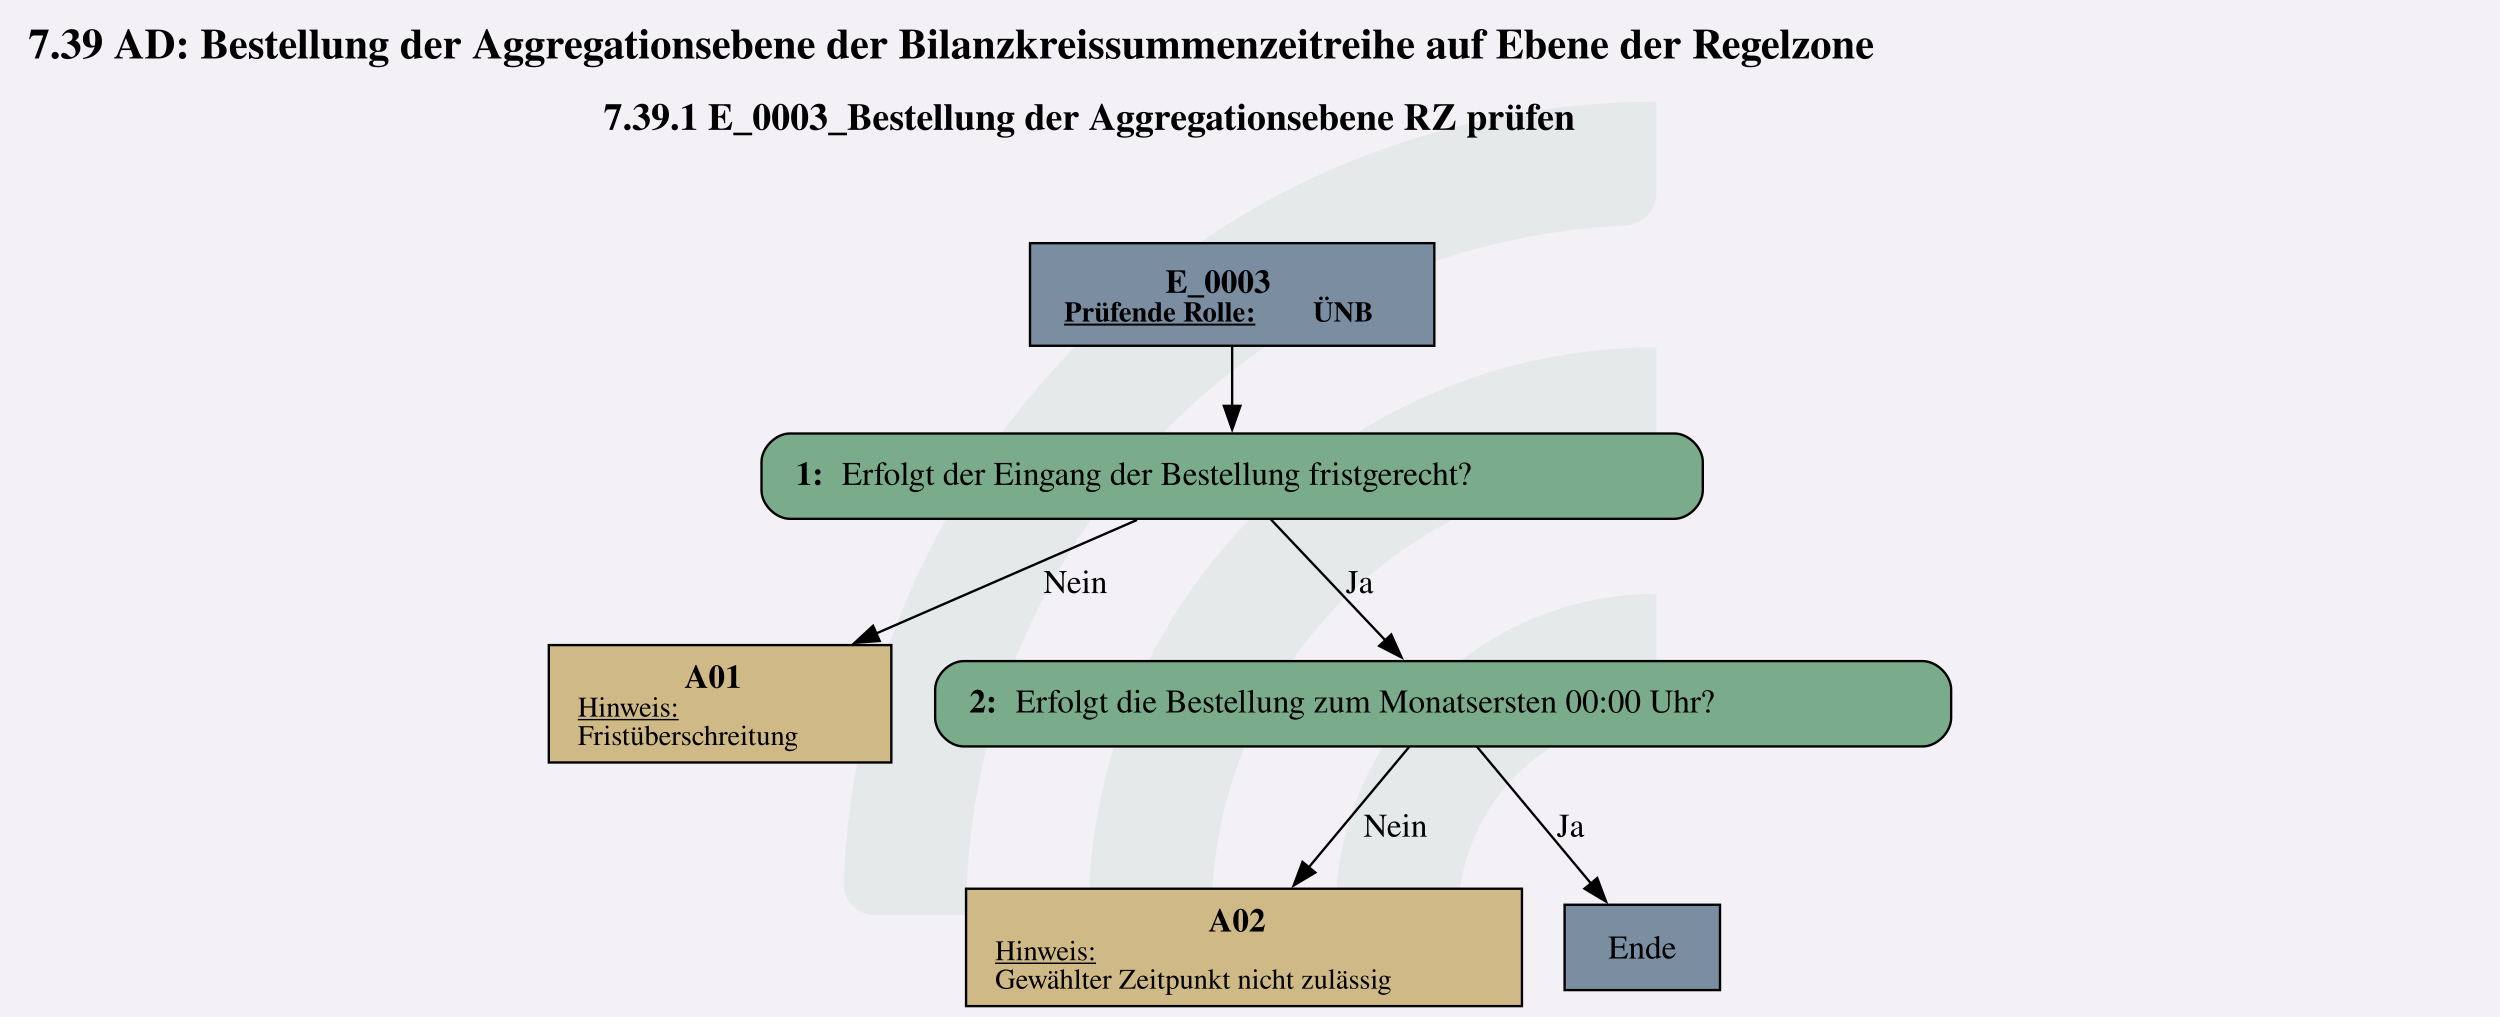
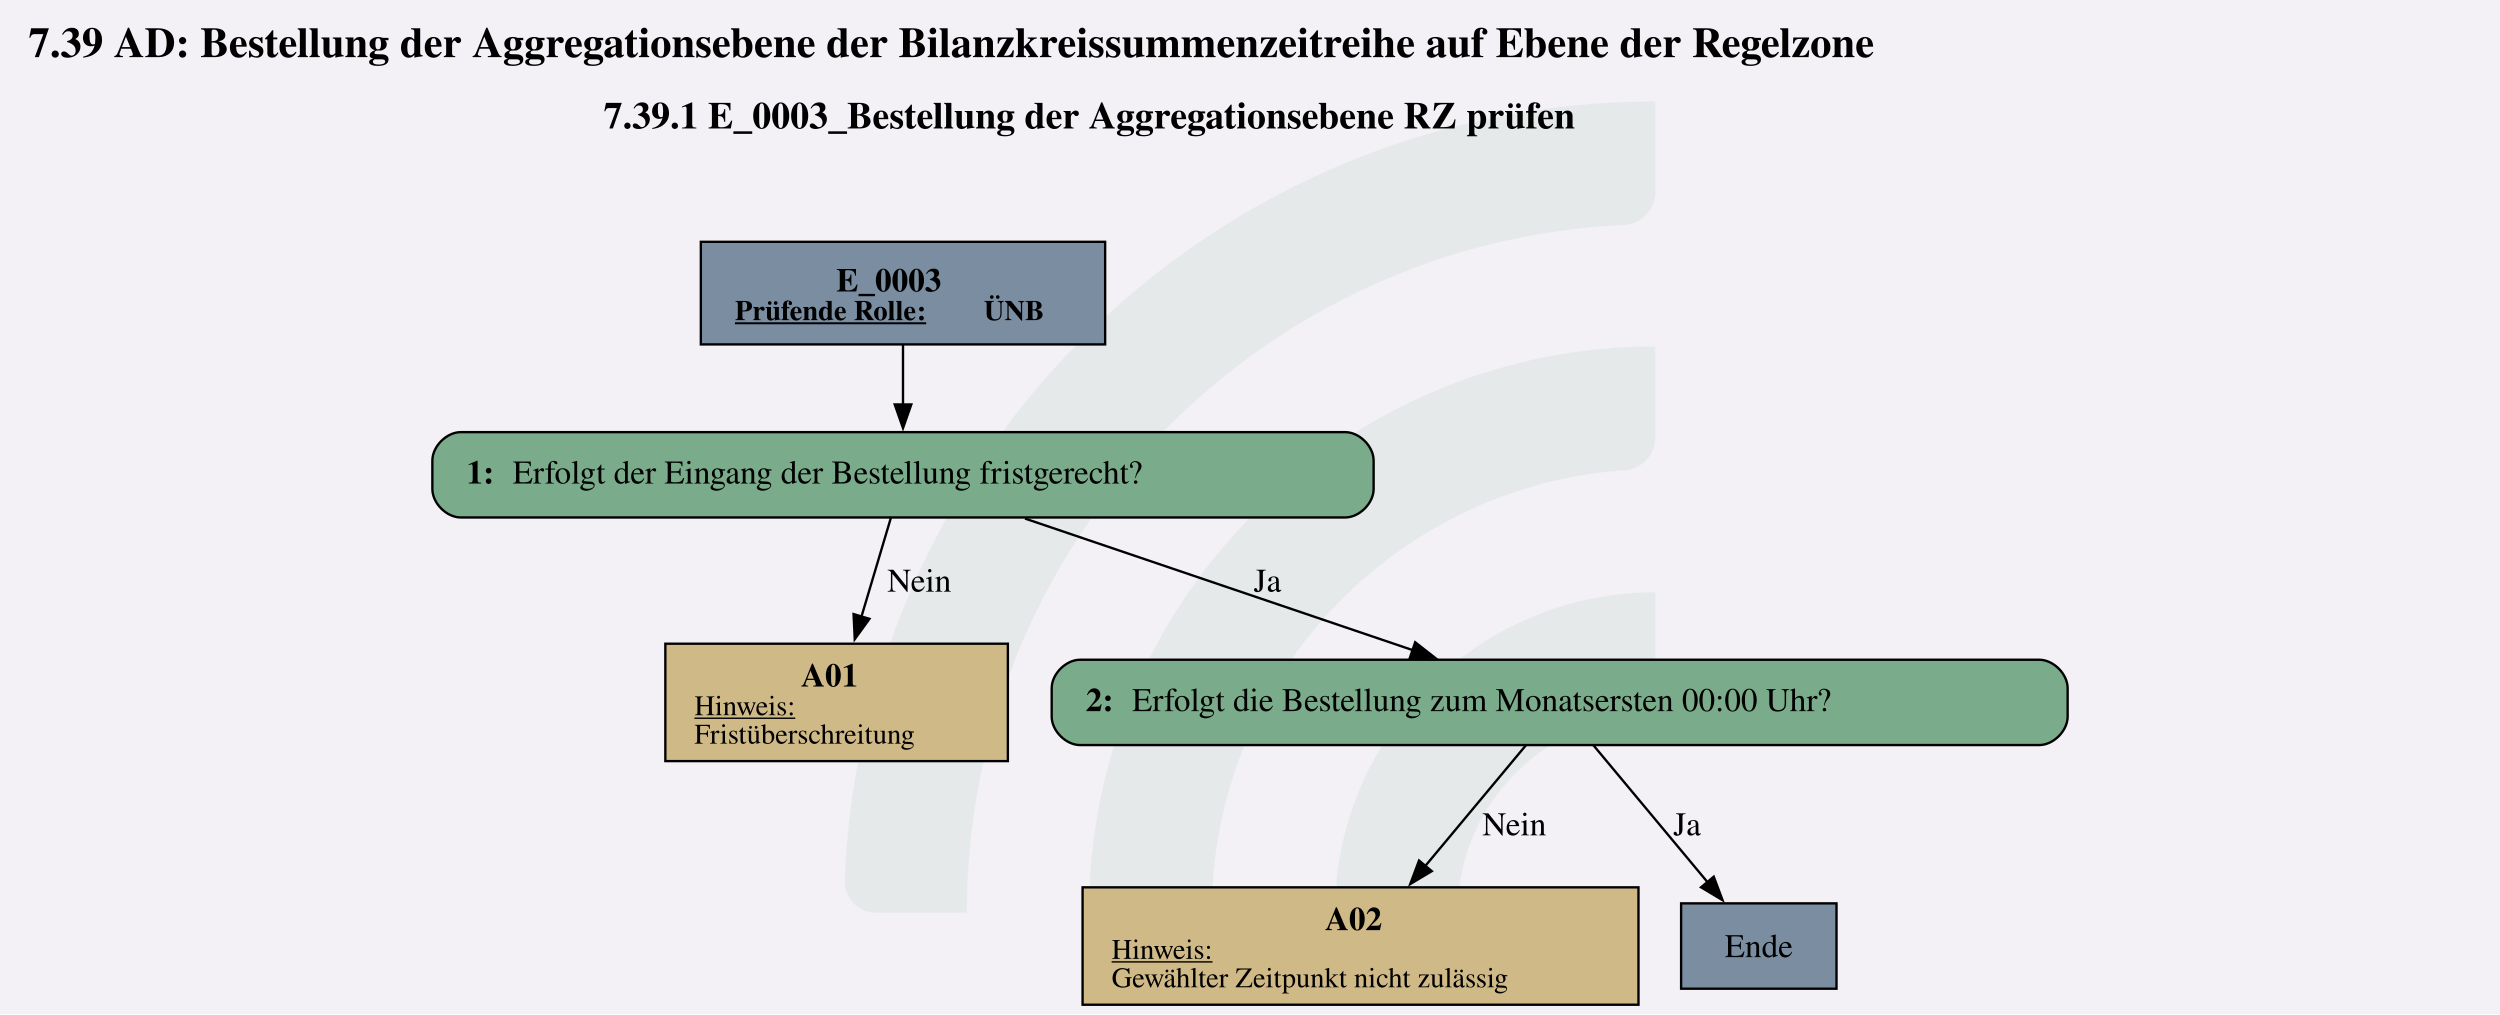
- <svg xmlns="http://www.w3.org/2000/svg" version="1.1" width="236.0px" viewBox="0 0 236.0 96.0" height="96.0px">
+ <svg xmlns="http://www.w3.org/2000/svg" version="1.1" width="1406.667px" viewBox="0 0 1406.667 570.667" height="570.667px">
  <g>
-     <svg version="1.1" width="236.0px" viewBox="0 0 236.0 96.0" height="96.0px">
-       <polygon fill="#f3f1f6" points="0,0 236.0,0 236.0,96.0 0,96.0" />
+     <svg version="1.1" width="1406.667px" viewBox="0 0 1406.667 570.667" height="570.667px">
+       <polygon fill="#f3f1f6" points="0,0 1406.667,0 1406.667,570.667 0,570.667" />
      <g>
-         <g transform="translate(79.62848, 9.6) scale(1 1) translate(0, 0) scale(0.4341711 0.4341711) ">
+         <g transform="translate(475.236, 57.06667) scale(1 1) translate(0, 0) scale(2.580906 2.580906) ">
          <defs id="defs2">
            <clipPath clipPathUnits="userSpaceOnUse" id="clipPath23">
              <path d="M 0,568.156 H 579.236 V 0 H 0 Z" id="path21" />
            </clipPath>
          </defs>
          <g id="layer1" transform="translate(-16.54194,-55.30527)">
            <g id="g19" clip-path="url(#clipPath23)" transform="matrix(0.3527778,0,0,-0.3527778,0.01017023,243.7368)" style="opacity:0.2">
              <g id="g25" transform="translate(122.444,32.7195)">
                <path d="m 0,0 h -56.104 c -11,0 -19.898,9.123 -19.463,20.115 10.594,267.191 231.277,481.302 501.029,481.302 v -56.02 c 0,-10.98 -8.688,-19.892 -19.658,-20.393 C 180.29,414.697 0,228.005 0,0" style="fill:#6ead83;fill-opacity:0.5;fill-rule:nonzero;stroke:none" id="path27" />
              </g>
              <g id="g29" transform="translate(273.7828,32.7195)">
                <path d="m 0,0 h -55.926 c -11.228,0 -20.091,9.482 -19.435,20.69 10.744,183.439 163.389,329.388 349.485,329.388 v -56.263 c 0,-10.709 -8.273,-19.617 -18.957,-20.35 C 112.819,263.696 0,144.774 0,0" style="fill:#6ead83;fill-opacity:0.5;fill-rule:nonzero;stroke:none" id="path31" />
              </g>
              <g id="g33" transform="translate(425.7667,32.7195)">
                <path d="m 0,0 h -55.445 c -11.653,0 -20.604,10.17 -19.334,21.753 10.866,99.032 95.031,176.341 196.919,176.341 v -57.011 c 0,-10.046 -7.283,-18.755 -17.229,-20.165 C 45.688,112.522 0,61.497 0,0" style="fill:#6ead83;fill-opacity:0.5;fill-rule:nonzero;stroke:none" id="path35" />
              </g>
            </g>
          </g>
        </g>
-         <svg width="177pt" height="72pt" viewBox="0.00 0.00 177.47 72.00">
-           <g id="graph0" class="graph" transform="scale(0.168295 0.168295) rotate(0) translate(4 423.82)">
+         <svg width="1055pt" height="428pt" viewBox="0.00 0.00 1054.50 427.82">
+           <g id="graph0" class="graph" transform="scale(1 1) rotate(0) translate(4 423.82)">
            <text text-anchor="start" x="8" y="-399.72" font-family="Times,serif" font-weight="bold" font-size="18.00">7.39 AD: Bestellung der Aggregationsebene der Bilanzkreissummenzeitreihe auf Ebene der Regelzone</text>
            <text text-anchor="start" x="250.62" y="-369.62" font-family="Times,serif" font-weight="bold" font-size="16.00">7.39.1 E_0003_Bestellung der Aggregationsebene RZ prüfen</text>
            <g id="node1" class="node">
-               <polygon fill="#7a8da1" stroke="black" points="601.01,-321.82 430.46,-321.82 430.46,-278.54 601.01,-278.54 601.01,-321.82" />
-               <text text-anchor="start" x="487.61" y="-300.88" font-family="Times,serif" font-weight="bold" font-size="14.00">E_0003</text>
-               <text text-anchor="start" x="444.86" y="-288.78" font-family="Times,serif" font-weight="bold" text-decoration="underline" font-size="12.00">Prüfende Rolle:</text>
-               <text text-anchor="start" x="549.86" y="-288.78" font-family="Times,serif" font-weight="bold" font-size="12.00"> ÜNB</text>
+               <polygon fill="#7a8da1" stroke="black" points="462.15,-321.82 291.6,-321.82 291.6,-278.54 462.15,-278.54 462.15,-321.82" />
+               <text text-anchor="start" x="348.75" y="-300.88" font-family="Times,serif" font-weight="bold" font-size="14.00">E_0003</text>
+               <text text-anchor="start" x="306" y="-288.78" font-family="Times,serif" font-weight="bold" text-decoration="underline" font-size="12.00">Prüfende Rolle:</text>
+               <text text-anchor="start" x="411" y="-288.78" font-family="Times,serif" font-weight="bold" font-size="12.00"> ÜNB</text>
            </g>
            <g id="node2" class="node">
-               <path fill="#7aab8a" stroke="black" d="M702.26,-241.54C702.26,-241.54 329.21,-241.54 329.21,-241.54 323.21,-241.54 317.21,-235.54 317.21,-229.54 317.21,-229.54 317.21,-217.54 317.21,-217.54 317.21,-211.54 323.21,-205.54 329.21,-205.54 329.21,-205.54 702.26,-205.54 702.26,-205.54 708.26,-205.54 714.26,-211.54 714.26,-217.54 714.26,-217.54 714.26,-229.54 714.26,-229.54 714.26,-235.54 708.26,-241.54 702.26,-241.54" />
-               <text text-anchor="start" x="331.61" y="-219.86" font-family="Times,serif" font-weight="bold" font-size="14.00">1: </text>
-               <text text-anchor="start" x="351.11" y="-219.86" font-family="Times,serif" font-size="14.00">Erfolgt der Eingang der Bestellung fristgerecht?</text>
+               <path fill="#7aab8a" stroke="black" d="M563.4,-241.54C563.4,-241.54 190.35,-241.54 190.35,-241.54 184.35,-241.54 178.35,-235.54 178.35,-229.54 178.35,-229.54 178.35,-217.54 178.35,-217.54 178.35,-211.54 184.35,-205.54 190.35,-205.54 190.35,-205.54 563.4,-205.54 563.4,-205.54 569.4,-205.54 575.4,-211.54 575.4,-217.54 575.4,-217.54 575.4,-229.54 575.4,-229.54 575.4,-235.54 569.4,-241.54 563.4,-241.54" />
+               <text text-anchor="start" x="192.75" y="-219.86" font-family="Times,serif" font-weight="bold" font-size="14.00">1: </text>
+               <text text-anchor="start" x="212.25" y="-219.86" font-family="Times,serif" font-size="14.00">Erfolgt der Eingang der Bestellung fristgerecht?</text>
            </g>
            <g id="edge1" class="edge">
-               <path fill="none" stroke="black" d="M515.73,-278.39C515.73,-270.53 515.73,-261.45 515.73,-253.01" />
-               <polygon fill="black" stroke="black" points="519.23,-253.21 515.73,-243.21 512.23,-253.21 519.23,-253.21" />
+               <path fill="none" stroke="black" d="M376.88,-278.39C376.88,-270.53 376.88,-261.45 376.88,-253.01" />
+               <polygon fill="black" stroke="black" points="380.38,-253.21 376.88,-243.21 373.38,-253.21 380.38,-253.21" />
            </g>
            <g id="node3" class="node">
-               <polygon fill="#cfb986" stroke="black" points="371.97,-152.29 227.49,-152.29 227.49,-102.77 371.97,-102.77 371.97,-152.29" />
-               <text text-anchor="start" x="284.73" y="-134.23" font-family="Times,serif" font-weight="bold" font-size="14.00">A01</text>
-               <text text-anchor="start" x="239.73" y="-122.13" font-family="Times,serif" text-decoration="underline" font-size="12.00">Hinweis:</text>
-               <text text-anchor="start" x="239.73" y="-110.13" font-family="Times,serif" font-size="12.00">Fristüberschreitung</text>
+               <polygon fill="#cfb986" stroke="black" points="421.12,-152.29 276.63,-152.29 276.63,-102.77 421.12,-102.77 421.12,-152.29" />
+               <text text-anchor="start" x="333.88" y="-134.23" font-family="Times,serif" font-weight="bold" font-size="14.00">A01</text>
+               <text text-anchor="start" x="288.88" y="-122.13" font-family="Times,serif" text-decoration="underline" font-size="12.00">Hinweis:</text>
+               <text text-anchor="start" x="288.88" y="-110.13" font-family="Times,serif" font-size="12.00">Fristüberschreitung</text>
            </g>
            <g id="edge2" class="edge">
-               <path fill="none" stroke="black" d="M475.61,-205.08C444.74,-191.64 401.43,-172.79 365.51,-157.16" />
-               <polygon fill="black" stroke="black" points="367.06,-154.02 356.5,-153.24 364.27,-160.44 367.06,-154.02" />
-               <text text-anchor="middle" x="449.61" y="-174.24" font-family="Times,serif" font-size="14.00">Nein</text>
+               <path fill="none" stroke="black" d="M371.74,-205.3C368.28,-193.67 363.58,-177.91 359.35,-163.7" />
+               <polygon fill="black" stroke="black" points="362.73,-162.78 356.52,-154.19 356.02,-164.78 362.73,-162.78" />
+               <text text-anchor="middle" x="383.75" y="-174.24" font-family="Times,serif" font-size="14.00">Nein</text>
            </g>
            <g id="node4" class="node">
-               <path fill="#7aab8a" stroke="black" d="M807.01,-145.53C807.01,-145.53 402.46,-145.53 402.46,-145.53 396.46,-145.53 390.46,-139.53 390.46,-133.53 390.46,-133.53 390.46,-121.53 390.46,-121.53 390.46,-115.53 396.46,-109.53 402.46,-109.53 402.46,-109.53 807.01,-109.53 807.01,-109.53 813.01,-109.53 819.01,-115.53 819.01,-121.53 819.01,-121.53 819.01,-133.53 819.01,-133.53 819.01,-139.53 813.01,-145.53 807.01,-145.53" />
-               <text text-anchor="start" x="404.86" y="-123.86" font-family="Times,serif" font-weight="bold" font-size="14.00">2: </text>
-               <text text-anchor="start" x="424.36" y="-123.86" font-family="Times,serif" font-size="14.00">Erfolgt die Bestellung zum Monatsersten 00:00 Uhr?</text>
+               <path fill="#7aab8a" stroke="black" d="M856.15,-145.53C856.15,-145.53 451.6,-145.53 451.6,-145.53 445.6,-145.53 439.6,-139.53 439.6,-133.53 439.6,-133.53 439.6,-121.53 439.6,-121.53 439.6,-115.53 445.6,-109.53 451.6,-109.53 451.6,-109.53 856.15,-109.53 856.15,-109.53 862.15,-109.53 868.15,-115.53 868.15,-121.53 868.15,-121.53 868.15,-133.53 868.15,-133.53 868.15,-139.53 862.15,-145.53 856.15,-145.53" />
+               <text text-anchor="start" x="454" y="-123.86" font-family="Times,serif" font-weight="bold" font-size="14.00">2: </text>
+               <text text-anchor="start" x="473.5" y="-123.86" font-family="Times,serif" font-size="14.00">Erfolgt die Bestellung zum Monatsersten 00:00 Uhr?</text>
            </g>
            <g id="edge3" class="edge">
-               <path fill="none" stroke="black" d="M532.06,-205.3C545.65,-190.94 565.19,-170.3 580.59,-154.03" />
-               <polygon fill="black" stroke="black" points="582.84,-156.75 587.17,-147.08 577.75,-151.94 582.84,-156.75" />
-               <text text-anchor="middle" x="569.48" y="-174.24" font-family="Times,serif" font-size="14.00">Ja</text>
+               <path fill="none" stroke="black" d="M428.33,-205.08C474.58,-189.38 542.62,-166.29 591.87,-149.58" />
+               <polygon fill="black" stroke="black" points="592.92,-152.91 601.26,-146.39 590.67,-146.28 592.92,-152.91" />
+               <text text-anchor="middle" x="530.62" y="-174.24" font-family="Times,serif" font-size="14.00">Ja</text>
            </g>
            <g id="node5" class="node">
-               <polygon fill="#cfb986" stroke="black" points="637.97,-49.52 403.49,-49.52 403.49,0 637.97,0 637.97,-49.52" />
-               <text text-anchor="start" x="505.73" y="-31.46" font-family="Times,serif" font-weight="bold" font-size="14.00">A02</text>
-               <text text-anchor="start" x="415.73" y="-19.36" font-family="Times,serif" text-decoration="underline" font-size="12.00">Hinweis:</text>
-               <text text-anchor="start" x="415.73" y="-7.36" font-family="Times,serif" font-size="12.00">Gewählter Zeitpunkt nicht zulässig</text>
+               <polygon fill="#cfb986" stroke="black" points="687.12,-49.52 452.63,-49.52 452.63,0 687.12,0 687.12,-49.52" />
+               <text text-anchor="start" x="554.88" y="-31.46" font-family="Times,serif" font-weight="bold" font-size="14.00">A02</text>
+               <text text-anchor="start" x="464.88" y="-19.36" font-family="Times,serif" text-decoration="underline" font-size="12.00">Hinweis:</text>
+               <text text-anchor="start" x="464.88" y="-7.36" font-family="Times,serif" font-size="12.00">Gewählter Zeitpunkt nicht zulässig</text>
            </g>
            <g id="edge4" class="edge">
-               <path fill="none" stroke="black" d="M590.48,-109.44C578.84,-95.47 562.06,-75.34 547.87,-58.32" />
-               <polygon fill="black" stroke="black" points="550.79,-56.35 541.7,-50.91 545.41,-60.83 550.79,-56.35" />
-               <text text-anchor="middle" x="584.61" y="-71.47" font-family="Times,serif" font-size="14.00">Nein</text>
+               <path fill="none" stroke="black" d="M639.63,-109.44C627.99,-95.47 611.2,-75.34 597.01,-58.32" />
+               <polygon fill="black" stroke="black" points="599.93,-56.35 590.84,-50.91 594.56,-60.83 599.93,-56.35" />
+               <text text-anchor="middle" x="634.75" y="-71.47" font-family="Times,serif" font-size="14.00">Nein</text>
            </g>
            <g id="node6" class="node">
-               <polygon fill="#7a8da1" stroke="black" points="721.51,-42.76 655.96,-42.76 655.96,-6.76 721.51,-6.76 721.51,-42.76" />
-               <text text-anchor="middle" x="688.73" y="-20.08" font-family="Times,serif" font-size="14.00">Ende</text>
+               <polygon fill="#7a8da1" stroke="black" points="770.65,-42.76 705.1,-42.76 705.1,-6.76 770.65,-6.76 770.65,-42.76" />
+               <text text-anchor="middle" x="737.88" y="-20.08" font-family="Times,serif" font-size="14.00">Ende</text>
            </g>
            <g id="edge5" class="edge">
-               <path fill="none" stroke="black" d="M618.98,-109.44C632.26,-93.51 652.22,-69.56 667.4,-51.35" />
-               <polygon fill="black" stroke="black" points="669.73,-54.02 673.44,-44.1 664.35,-49.54 669.73,-54.02" />
-               <text text-anchor="middle" x="658.48" y="-71.47" font-family="Times,serif" font-size="14.00">Ja</text>
+               <path fill="none" stroke="black" d="M668.12,-109.44C681.4,-93.51 701.37,-69.56 716.54,-51.35" />
+               <polygon fill="black" stroke="black" points="718.87,-54.02 722.59,-44.1 713.5,-49.54 718.87,-54.02" />
+               <text text-anchor="middle" x="707.62" y="-71.47" font-family="Times,serif" font-size="14.00">Ja</text>
            </g>
          </g>
        </svg>
      </g>
    </svg>
  </g>
</svg>
